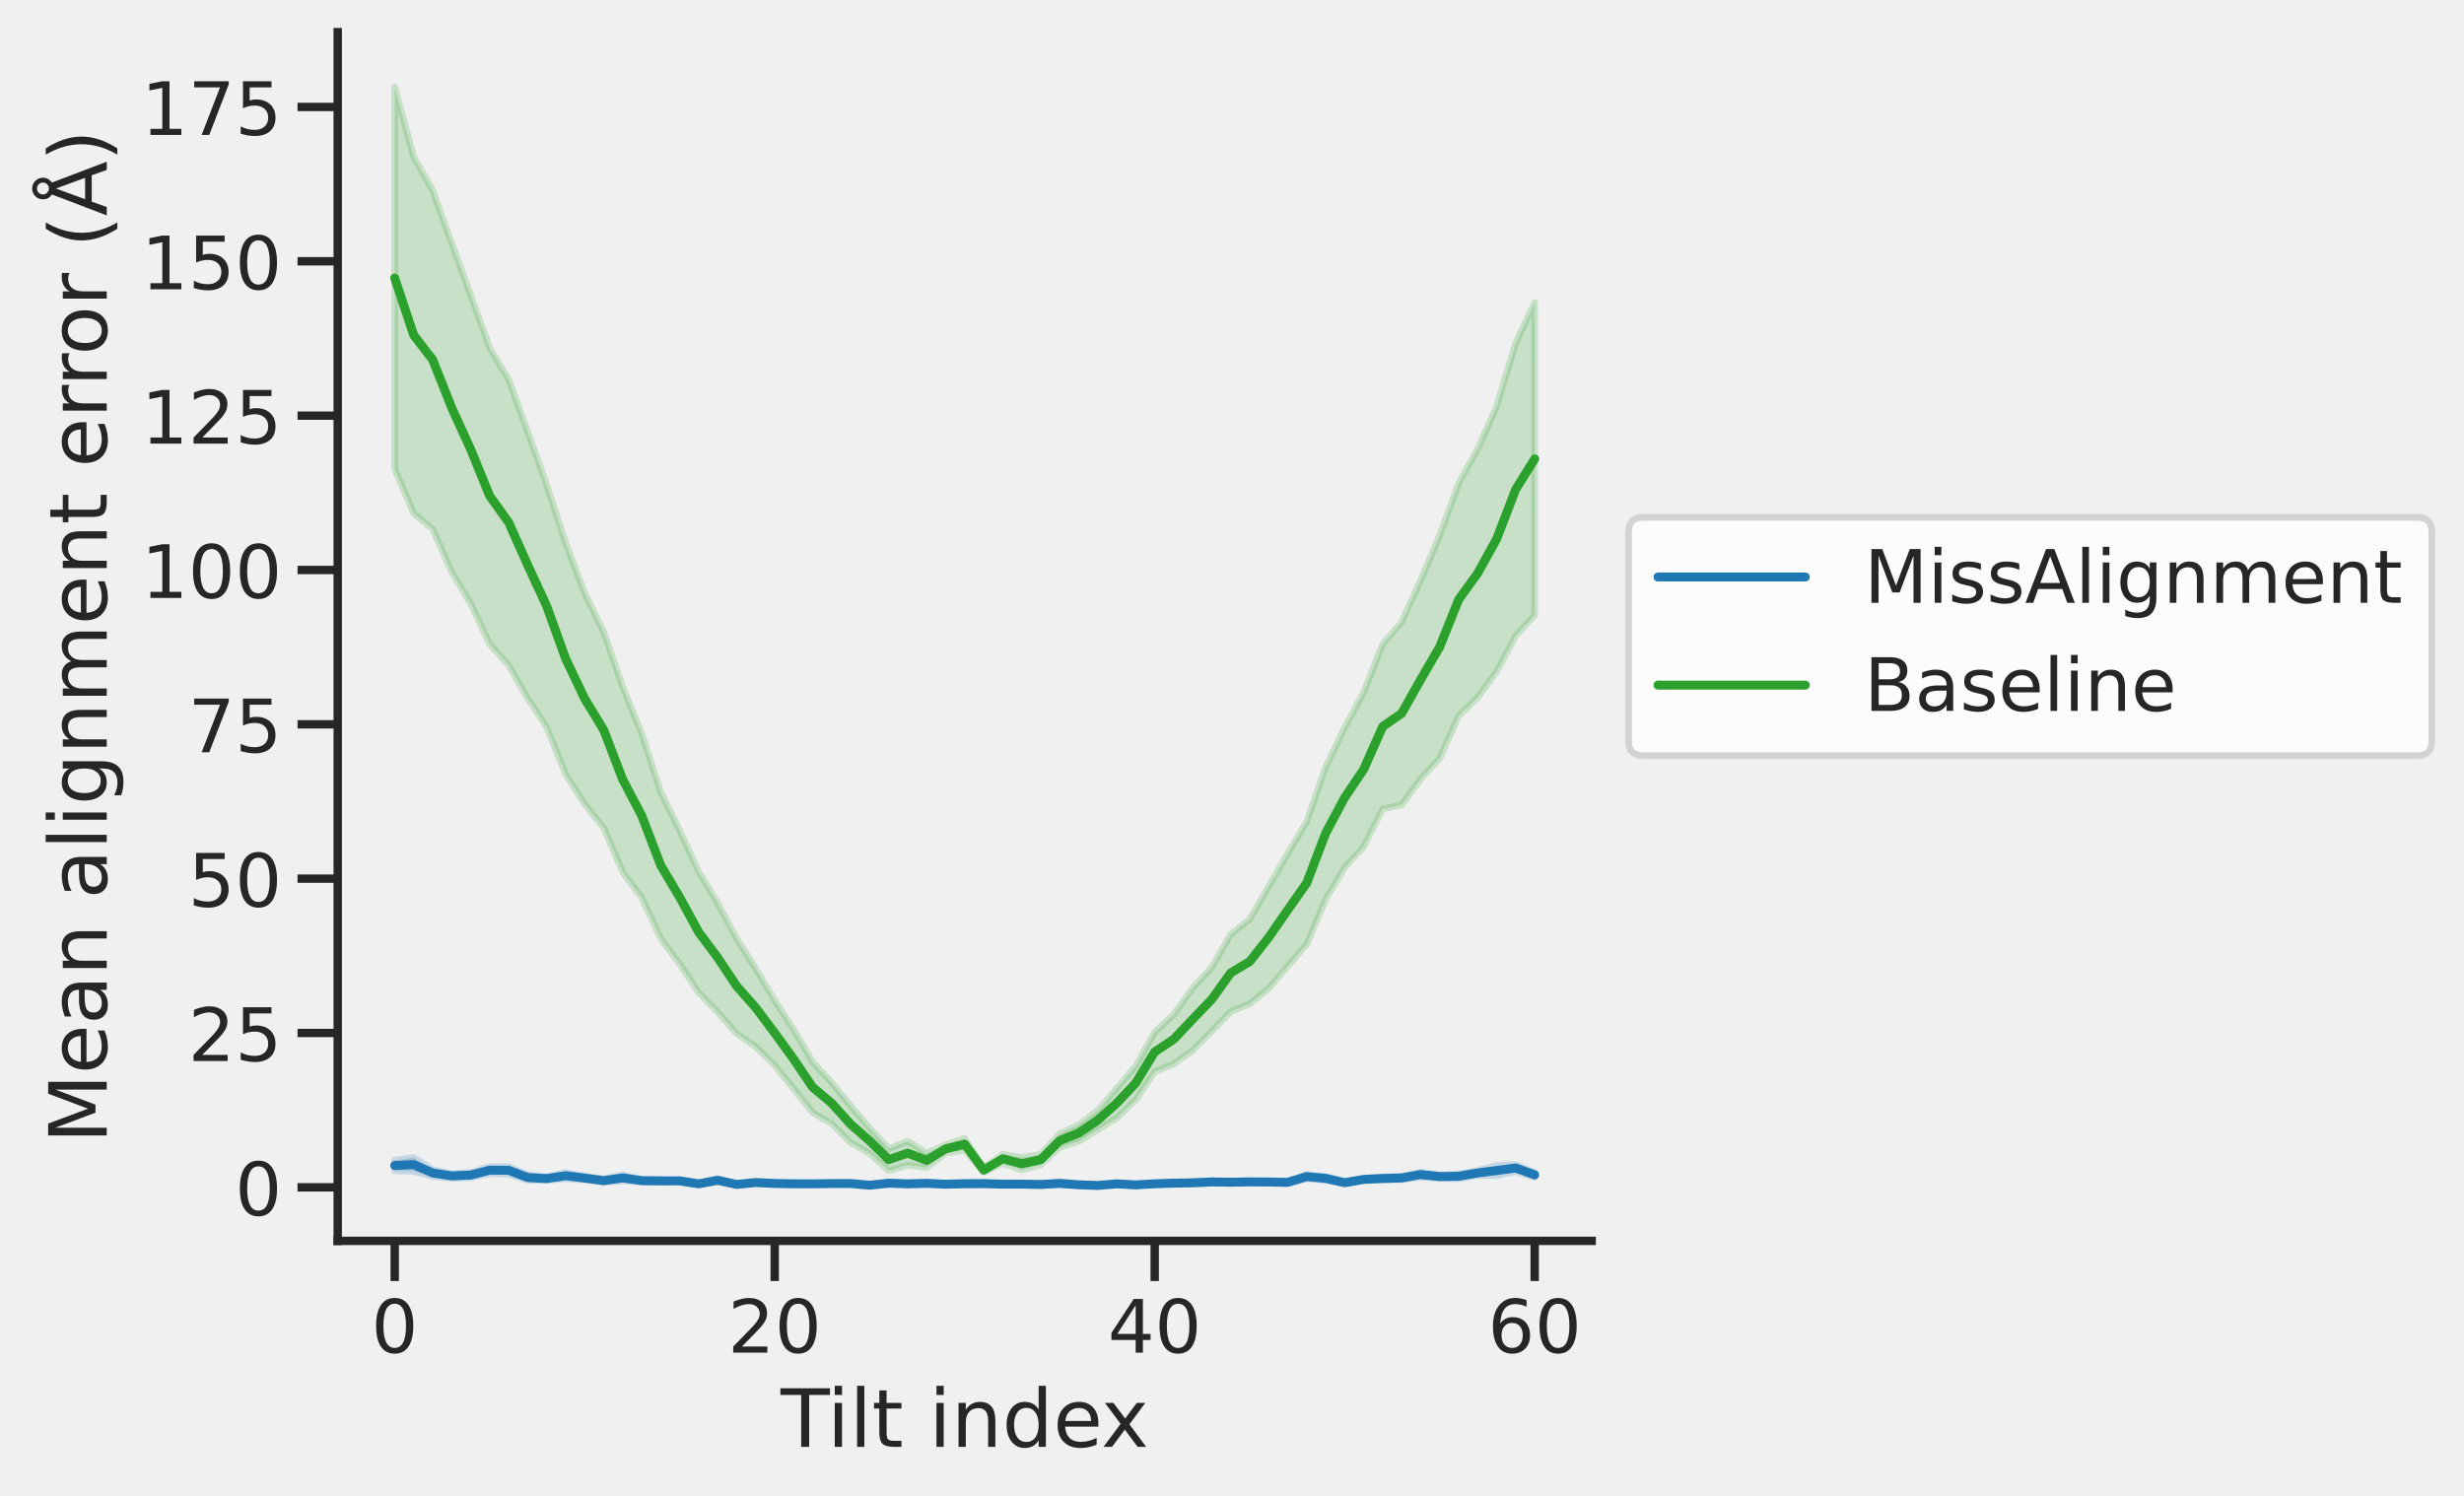
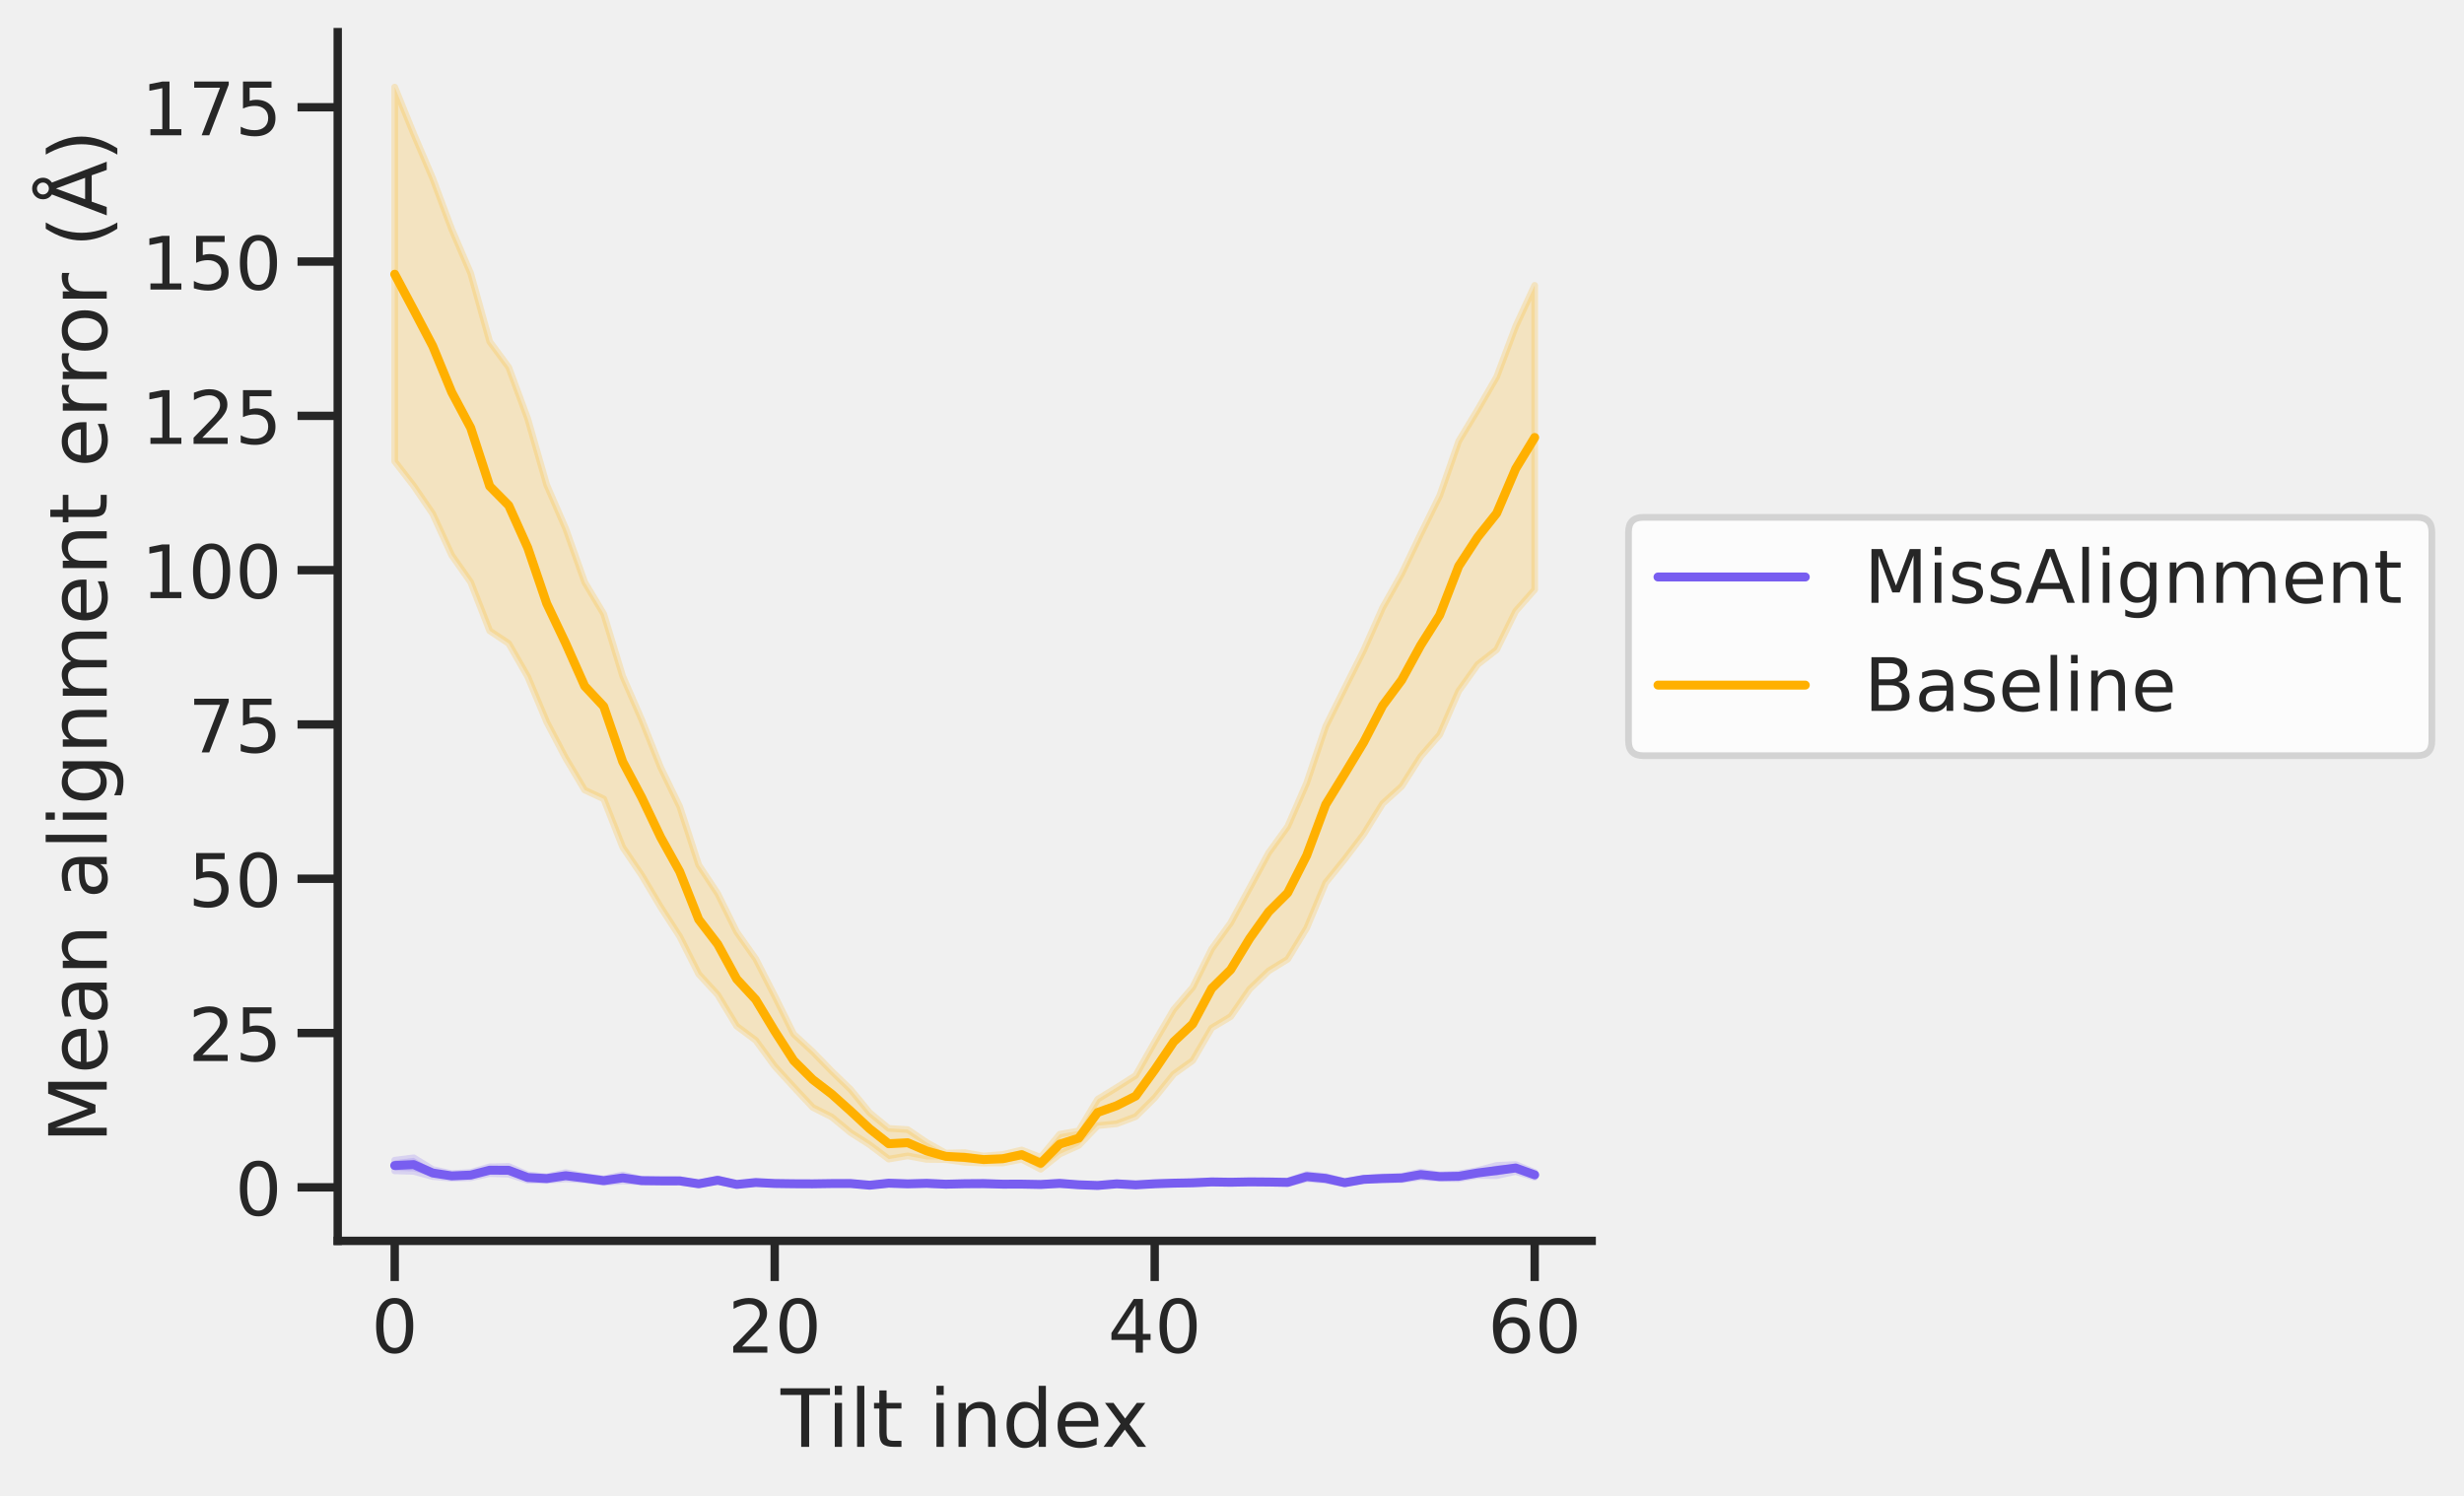
<svg xmlns="http://www.w3.org/2000/svg" xmlns:xlink="http://www.w3.org/1999/xlink" width="551.935pt" height="335.07pt" viewBox="0 0 551.935 335.07" version="1.1">
  <defs>
    <style type="text/css">*{stroke-linejoin: round; stroke-linecap: butt}</style>
  </defs>
  <g id="figure_1">
    <g id="patch_1">
      <path d="M 0 335.07  L 551.935 335.07  L 551.935 0  L 0 0  L 0 335.07  z " style="fill: none" />
    </g>
    <g id="axes_1">
      <g id="patch_2">
        <path d="M 75.647 277.98  L 356.537 277.98  L 356.537 7.2  L 75.647 7.2  L 75.647 277.98  z " style="fill: none" />
      </g>
      <g id="matplotlib.axis_1">
        <g id="xtick_1">
          <g id="line2d_1">
            <defs>
-               <path id="m79a93879c6" d="M 0 0  L 0 9  " style="stroke: #262626; stroke-width: 1.875" />
-             </defs>
-             <g>
-               <use xlink:href="#m79a93879c6" x="88.415" y="277.98" style="fill: #262626; stroke: #262626; stroke-width: 1.875" />
+               <path id="m7d59be714a" d="M 0 0  L 0 9  " style="stroke: #262626; stroke-width: 1.875" />
+             </defs>
+             <g>
+               <use xlink:href="#m7d59be714a" x="88.415" y="277.98" style="fill: #262626; stroke: #262626; stroke-width: 1.875" />
            </g>
          </g>
          <g id="text_1">
            <g style="fill: #262626" transform="translate(83.16554 303.0174) scale(0.165 -0.165)">
              <defs>
                <path id="DejaVuSans-30" d="M 2034 4250  Q 1547 4250 1301 3770  Q 1056 3291 1056 2328  Q 1056 1369 1301 889  Q 1547 409 2034 409  Q 2525 409 2770 889  Q 3016 1369 3016 2328  Q 3016 3291 2770 3770  Q 2525 4250 2034 4250  z M 2034 4750  Q 2819 4750 3233 4129  Q 3647 3509 3647 2328  Q 3647 1150 3233 529  Q 2819 -91 2034 -91  Q 1250 -91 836 529  Q 422 1150 422 2328  Q 422 3509 836 4129  Q 1250 4750 2034 4750  z " transform="scale(0.015625)" />
              </defs>
              <use xlink:href="#DejaVuSans-30" />
            </g>
          </g>
        </g>
        <g id="xtick_2">
          <g id="line2d_2">
            <g>
-               <use xlink:href="#m79a93879c6" x="173.533" y="277.98" style="fill: #262626; stroke: #262626; stroke-width: 1.875" />
+               <use xlink:href="#m7d59be714a" x="173.533" y="277.98" style="fill: #262626; stroke: #262626; stroke-width: 1.875" />
            </g>
          </g>
          <g id="text_2">
            <g style="fill: #262626" transform="translate(163.0347 303.0174) scale(0.165 -0.165)">
              <defs>
                <path id="DejaVuSans-32" d="M 1228 531  L 3431 531  L 3431 0  L 469 0  L 469 531  Q 828 903 1448 1529  Q 2069 2156 2228 2338  Q 2531 2678 2651 2914  Q 2772 3150 2772 3378  Q 2772 3750 2511 3984  Q 2250 4219 1831 4219  Q 1534 4219 1204 4116  Q 875 4013 500 3803  L 500 4441  Q 881 4594 1212 4672  Q 1544 4750 1819 4750  Q 2544 4750 2975 4387  Q 3406 4025 3406 3419  Q 3406 3131 3298 2873  Q 3191 2616 2906 2266  Q 2828 2175 2409 1742  Q 1991 1309 1228 531  z " transform="scale(0.015625)" />
              </defs>
              <use xlink:href="#DejaVuSans-32" />
              <use xlink:href="#DejaVuSans-30" transform="translate(63.62305 0)" />
            </g>
          </g>
        </g>
        <g id="xtick_3">
          <g id="line2d_3">
            <g>
-               <use xlink:href="#m79a93879c6" x="258.651" y="277.98" style="fill: #262626; stroke: #262626; stroke-width: 1.875" />
+               <use xlink:href="#m7d59be714a" x="258.651" y="277.98" style="fill: #262626; stroke: #262626; stroke-width: 1.875" />
            </g>
          </g>
          <g id="text_3">
            <g style="fill: #262626" transform="translate(248.1528 303.0174) scale(0.165 -0.165)">
              <defs>
                <path id="DejaVuSans-34" d="M 2419 4116  L 825 1625  L 2419 1625  L 2419 4116  z M 2253 4666  L 3047 4666  L 3047 1625  L 3713 1625  L 3713 1100  L 3047 1100  L 3047 0  L 2419 0  L 2419 1100  L 313 1100  L 313 1709  L 2253 4666  z " transform="scale(0.015625)" />
              </defs>
              <use xlink:href="#DejaVuSans-34" />
              <use xlink:href="#DejaVuSans-30" transform="translate(63.62305 0)" />
            </g>
          </g>
        </g>
        <g id="xtick_4">
          <g id="line2d_4">
            <g>
-               <use xlink:href="#m79a93879c6" x="343.769" y="277.98" style="fill: #262626; stroke: #262626; stroke-width: 1.875" />
+               <use xlink:href="#m7d59be714a" x="343.769" y="277.98" style="fill: #262626; stroke: #262626; stroke-width: 1.875" />
            </g>
          </g>
          <g id="text_4">
            <g style="fill: #262626" transform="translate(333.271 303.0174) scale(0.165 -0.165)">
              <defs>
                <path id="DejaVuSans-36" d="M 2113 2584  Q 1688 2584 1439 2293  Q 1191 2003 1191 1497  Q 1191 994 1439 701  Q 1688 409 2113 409  Q 2538 409 2786 701  Q 3034 994 3034 1497  Q 3034 2003 2786 2293  Q 2538 2584 2113 2584  z M 3366 4563  L 3366 3988  Q 3128 4100 2886 4159  Q 2644 4219 2406 4219  Q 1781 4219 1451 3797  Q 1122 3375 1075 2522  Q 1259 2794 1537 2939  Q 1816 3084 2150 3084  Q 2853 3084 3261 2657  Q 3669 2231 3669 1497  Q 3669 778 3244 343  Q 2819 -91 2113 -91  Q 1303 -91 875 529  Q 447 1150 447 2328  Q 447 3434 972 4092  Q 1497 4750 2381 4750  Q 2619 4750 2861 4703  Q 3103 4656 3366 4563  z " transform="scale(0.015625)" />
              </defs>
              <use xlink:href="#DejaVuSans-36" />
              <use xlink:href="#DejaVuSans-30" transform="translate(63.62305 0)" />
            </g>
          </g>
        </g>
        <g id="text_5">
          <g style="fill: #262626" transform="translate(174.862 324.1261) scale(0.18 -0.18)">
            <defs>
              <path id="DejaVuSans-54" d="M -19 4666  L 3928 4666  L 3928 4134  L 2272 4134  L 2272 0  L 1638 0  L 1638 4134  L -19 4134  L -19 4666  z " transform="scale(0.015625)" />
              <path id="DejaVuSans-69" d="M 603 3500  L 1178 3500  L 1178 0  L 603 0  L 603 3500  z M 603 4863  L 1178 4863  L 1178 4134  L 603 4134  L 603 4863  z " transform="scale(0.015625)" />
              <path id="DejaVuSans-6c" d="M 603 4863  L 1178 4863  L 1178 0  L 603 0  L 603 4863  z " transform="scale(0.015625)" />
              <path id="DejaVuSans-74" d="M 1172 4494  L 1172 3500  L 2356 3500  L 2356 3053  L 1172 3053  L 1172 1153  Q 1172 725 1289 603  Q 1406 481 1766 481  L 2356 481  L 2356 0  L 1766 0  Q 1100 0 847 248  Q 594 497 594 1153  L 594 3053  L 172 3053  L 172 3500  L 594 3500  L 594 4494  L 1172 4494  z " transform="scale(0.015625)" />
              <path id="DejaVuSans-20" transform="scale(0.015625)" />
              <path id="DejaVuSans-6e" d="M 3513 2113  L 3513 0  L 2938 0  L 2938 2094  Q 2938 2591 2744 2837  Q 2550 3084 2163 3084  Q 1697 3084 1428 2787  Q 1159 2491 1159 1978  L 1159 0  L 581 0  L 581 3500  L 1159 3500  L 1159 2956  Q 1366 3272 1645 3428  Q 1925 3584 2291 3584  Q 2894 3584 3203 3211  Q 3513 2838 3513 2113  z " transform="scale(0.015625)" />
              <path id="DejaVuSans-64" d="M 2906 2969  L 2906 4863  L 3481 4863  L 3481 0  L 2906 0  L 2906 525  Q 2725 213 2448 61  Q 2172 -91 1784 -91  Q 1150 -91 751 415  Q 353 922 353 1747  Q 353 2572 751 3078  Q 1150 3584 1784 3584  Q 2172 3584 2448 3432  Q 2725 3281 2906 2969  z M 947 1747  Q 947 1113 1208 752  Q 1469 391 1925 391  Q 2381 391 2643 752  Q 2906 1113 2906 1747  Q 2906 2381 2643 2742  Q 2381 3103 1925 3103  Q 1469 3103 1208 2742  Q 947 2381 947 1747  z " transform="scale(0.015625)" />
              <path id="DejaVuSans-65" d="M 3597 1894  L 3597 1613  L 953 1613  Q 991 1019 1311 708  Q 1631 397 2203 397  Q 2534 397 2845 478  Q 3156 559 3463 722  L 3463 178  Q 3153 47 2828 -22  Q 2503 -91 2169 -91  Q 1331 -91 842 396  Q 353 884 353 1716  Q 353 2575 817 3079  Q 1281 3584 2069 3584  Q 2775 3584 3186 3129  Q 3597 2675 3597 1894  z M 3022 2063  Q 3016 2534 2758 2815  Q 2500 3097 2075 3097  Q 1594 3097 1305 2825  Q 1016 2553 972 2059  L 3022 2063  z " transform="scale(0.015625)" />
              <path id="DejaVuSans-78" d="M 3513 3500  L 2247 1797  L 3578 0  L 2900 0  L 1881 1375  L 863 0  L 184 0  L 1544 1831  L 300 3500  L 978 3500  L 1906 2253  L 2834 3500  L 3513 3500  z " transform="scale(0.015625)" />
            </defs>
            <use xlink:href="#DejaVuSans-54" />
            <use xlink:href="#DejaVuSans-69" transform="translate(57.95898 0)" />
            <use xlink:href="#DejaVuSans-6c" transform="translate(85.74219 0)" />
            <use xlink:href="#DejaVuSans-74" transform="translate(113.5254 0)" />
            <use xlink:href="#DejaVuSans-20" transform="translate(152.7344 0)" />
            <use xlink:href="#DejaVuSans-69" transform="translate(184.5215 0)" />
            <use xlink:href="#DejaVuSans-6e" transform="translate(212.3047 0)" />
            <use xlink:href="#DejaVuSans-64" transform="translate(275.6836 0)" />
            <use xlink:href="#DejaVuSans-65" transform="translate(339.1602 0)" />
            <use xlink:href="#DejaVuSans-78" transform="translate(398.9336 0)" />
          </g>
        </g>
      </g>
      <g id="matplotlib.axis_2">
        <g id="ytick_1">
          <g id="line2d_5">
            <defs>
-               <path id="me8f7bc521e" d="M 0 0  L -9 0  " style="stroke: #262626; stroke-width: 1.875" />
-             </defs>
-             <g>
-               <use xlink:href="#me8f7bc521e" x="75.647" y="265.986" style="fill: #262626; stroke: #262626; stroke-width: 1.875" />
+               <path id="m9e705e85d3" d="M 0 0  L -9 0  " style="stroke: #262626; stroke-width: 1.875" />
+             </defs>
+             <g>
+               <use xlink:href="#m9e705e85d3" x="75.647" y="265.986" style="fill: #262626; stroke: #262626; stroke-width: 1.875" />
            </g>
          </g>
          <g id="text_6">
-             <g style="fill: #262626" transform="translate(52.64875 272.255) scale(0.165 -0.165)">
+             <g style="fill: #262626" transform="translate(52.64875 272.2549) scale(0.165 -0.165)">
              <use xlink:href="#DejaVuSans-30" />
            </g>
          </g>
        </g>
        <g id="ytick_2">
          <g id="line2d_6">
            <g>
-               <use xlink:href="#me8f7bc521e" x="75.647" y="231.411" style="fill: #262626; stroke: #262626; stroke-width: 1.875" />
+               <use xlink:href="#m9e705e85d3" x="75.647" y="231.421" style="fill: #262626; stroke: #262626; stroke-width: 1.875" />
            </g>
          </g>
          <g id="text_7">
-             <g style="fill: #262626" transform="translate(42.15062 237.6801) scale(0.165 -0.165)">
+             <g style="fill: #262626" transform="translate(42.15062 237.6899) scale(0.165 -0.165)">
              <defs>
                <path id="DejaVuSans-35" d="M 691 4666  L 3169 4666  L 3169 4134  L 1269 4134  L 1269 2991  Q 1406 3038 1543 3061  Q 1681 3084 1819 3084  Q 2600 3084 3056 2656  Q 3513 2228 3513 1497  Q 3513 744 3044 326  Q 2575 -91 1722 -91  Q 1428 -91 1123 -41  Q 819 9 494 109  L 494 744  Q 775 591 1075 516  Q 1375 441 1709 441  Q 2250 441 2565 725  Q 2881 1009 2881 1497  Q 2881 1984 2565 2268  Q 2250 2553 1709 2553  Q 1456 2553 1204 2497  Q 953 2441 691 2322  L 691 4666  z " transform="scale(0.015625)" />
              </defs>
              <use xlink:href="#DejaVuSans-32" />
              <use xlink:href="#DejaVuSans-35" transform="translate(63.62305 0)" />
            </g>
          </g>
        </g>
        <g id="ytick_3">
          <g id="line2d_7">
            <g>
-               <use xlink:href="#me8f7bc521e" x="75.647" y="196.836" style="fill: #262626; stroke: #262626; stroke-width: 1.875" />
+               <use xlink:href="#m9e705e85d3" x="75.647" y="196.856" style="fill: #262626; stroke: #262626; stroke-width: 1.875" />
            </g>
          </g>
          <g id="text_8">
-             <g style="fill: #262626" transform="translate(42.15062 203.1052) scale(0.165 -0.165)">
+             <g style="fill: #262626" transform="translate(42.15062 203.125) scale(0.165 -0.165)">
              <use xlink:href="#DejaVuSans-35" />
              <use xlink:href="#DejaVuSans-30" transform="translate(63.62305 0)" />
            </g>
          </g>
        </g>
        <g id="ytick_4">
          <g id="line2d_8">
            <g>
-               <use xlink:href="#me8f7bc521e" x="75.647" y="162.262" style="fill: #262626; stroke: #262626; stroke-width: 1.875" />
+               <use xlink:href="#m9e705e85d3" x="75.647" y="162.291" style="fill: #262626; stroke: #262626; stroke-width: 1.875" />
            </g>
          </g>
          <g id="text_9">
-             <g style="fill: #262626" transform="translate(42.15062 168.5303) scale(0.165 -0.165)">
+             <g style="fill: #262626" transform="translate(42.15062 168.56) scale(0.165 -0.165)">
              <defs>
                <path id="DejaVuSans-37" d="M 525 4666  L 3525 4666  L 3525 4397  L 1831 0  L 1172 0  L 2766 4134  L 525 4134  L 525 4666  z " transform="scale(0.015625)" />
              </defs>
              <use xlink:href="#DejaVuSans-37" />
              <use xlink:href="#DejaVuSans-35" transform="translate(63.62305 0)" />
            </g>
          </g>
        </g>
        <g id="ytick_5">
          <g id="line2d_9">
            <g>
-               <use xlink:href="#me8f7bc521e" x="75.647" y="127.687" style="fill: #262626; stroke: #262626; stroke-width: 1.875" />
+               <use xlink:href="#m9e705e85d3" x="75.647" y="127.726" style="fill: #262626; stroke: #262626; stroke-width: 1.875" />
            </g>
          </g>
          <g id="text_10">
-             <g style="fill: #262626" transform="translate(31.6525 133.9554) scale(0.165 -0.165)">
+             <g style="fill: #262626" transform="translate(31.6525 133.995) scale(0.165 -0.165)">
              <defs>
                <path id="DejaVuSans-31" d="M 794 531  L 1825 531  L 1825 4091  L 703 3866  L 703 4441  L 1819 4666  L 2450 4666  L 2450 531  L 3481 531  L 3481 0  L 794 0  L 794 531  z " transform="scale(0.015625)" />
              </defs>
              <use xlink:href="#DejaVuSans-31" />
              <use xlink:href="#DejaVuSans-30" transform="translate(63.62305 0)" />
              <use xlink:href="#DejaVuSans-30" transform="translate(127.2461 0)" />
            </g>
          </g>
        </g>
        <g id="ytick_6">
          <g id="line2d_10">
            <g>
-               <use xlink:href="#me8f7bc521e" x="75.647" y="93.112" style="fill: #262626; stroke: #262626; stroke-width: 1.875" />
+               <use xlink:href="#m9e705e85d3" x="75.647" y="93.161" style="fill: #262626; stroke: #262626; stroke-width: 1.875" />
            </g>
          </g>
          <g id="text_11">
-             <g style="fill: #262626" transform="translate(31.6525 99.38051) scale(0.165 -0.165)">
+             <g style="fill: #262626" transform="translate(31.6525 99.43003) scale(0.165 -0.165)">
              <use xlink:href="#DejaVuSans-31" />
              <use xlink:href="#DejaVuSans-32" transform="translate(63.62305 0)" />
              <use xlink:href="#DejaVuSans-35" transform="translate(127.2461 0)" />
            </g>
          </g>
        </g>
        <g id="ytick_7">
          <g id="line2d_11">
            <g>
-               <use xlink:href="#me8f7bc521e" x="75.647" y="58.537" style="fill: #262626; stroke: #262626; stroke-width: 1.875" />
+               <use xlink:href="#m9e705e85d3" x="75.647" y="58.596" style="fill: #262626; stroke: #262626; stroke-width: 1.875" />
            </g>
          </g>
          <g id="text_12">
-             <g style="fill: #262626" transform="translate(31.6525 64.80561) scale(0.165 -0.165)">
+             <g style="fill: #262626" transform="translate(31.6525 64.86505) scale(0.165 -0.165)">
              <use xlink:href="#DejaVuSans-31" />
              <use xlink:href="#DejaVuSans-35" transform="translate(63.62305 0)" />
              <use xlink:href="#DejaVuSans-30" transform="translate(127.2461 0)" />
            </g>
          </g>
        </g>
        <g id="ytick_8">
          <g id="line2d_12">
            <g>
-               <use xlink:href="#me8f7bc521e" x="75.647" y="23.962" style="fill: #262626; stroke: #262626; stroke-width: 1.875" />
+               <use xlink:href="#m9e705e85d3" x="75.647" y="24.031" style="fill: #262626; stroke: #262626; stroke-width: 1.875" />
            </g>
          </g>
          <g id="text_13">
-             <g style="fill: #262626" transform="translate(31.6525 30.23071) scale(0.165 -0.165)">
+             <g style="fill: #262626" transform="translate(31.6525 30.30007) scale(0.165 -0.165)">
              <use xlink:href="#DejaVuSans-31" />
              <use xlink:href="#DejaVuSans-37" transform="translate(63.62305 0)" />
              <use xlink:href="#DejaVuSans-35" transform="translate(127.2461 0)" />
            </g>
          </g>
        </g>
        <g id="text_14">
          <g style="fill: #262626" transform="translate(23.90906 256.1264) rotate(-90) scale(0.18 -0.18)">
            <defs>
              <path id="DejaVuSans-4d" d="M 628 4666  L 1569 4666  L 2759 1491  L 3956 4666  L 4897 4666  L 4897 0  L 4281 0  L 4281 4097  L 3078 897  L 2444 897  L 1241 4097  L 1241 0  L 628 0  L 628 4666  z " transform="scale(0.015625)" />
              <path id="DejaVuSans-61" d="M 2194 1759  Q 1497 1759 1228 1600  Q 959 1441 959 1056  Q 959 750 1161 570  Q 1363 391 1709 391  Q 2188 391 2477 730  Q 2766 1069 2766 1631  L 2766 1759  L 2194 1759  z M 3341 1997  L 3341 0  L 2766 0  L 2766 531  Q 2569 213 2275 61  Q 1981 -91 1556 -91  Q 1019 -91 701 211  Q 384 513 384 1019  Q 384 1609 779 1909  Q 1175 2209 1959 2209  L 2766 2209  L 2766 2266  Q 2766 2663 2505 2880  Q 2244 3097 1772 3097  Q 1472 3097 1187 3025  Q 903 2953 641 2809  L 641 3341  Q 956 3463 1253 3523  Q 1550 3584 1831 3584  Q 2591 3584 2966 3190  Q 3341 2797 3341 1997  z " transform="scale(0.015625)" />
              <path id="DejaVuSans-67" d="M 2906 1791  Q 2906 2416 2648 2759  Q 2391 3103 1925 3103  Q 1463 3103 1205 2759  Q 947 2416 947 1791  Q 947 1169 1205 825  Q 1463 481 1925 481  Q 2391 481 2648 825  Q 2906 1169 2906 1791  z M 3481 434  Q 3481 -459 3084 -895  Q 2688 -1331 1869 -1331  Q 1566 -1331 1297 -1286  Q 1028 -1241 775 -1147  L 775 -588  Q 1028 -725 1275 -790  Q 1522 -856 1778 -856  Q 2344 -856 2625 -561  Q 2906 -266 2906 331  L 2906 616  Q 2728 306 2450 153  Q 2172 0 1784 0  Q 1141 0 747 490  Q 353 981 353 1791  Q 353 2603 747 3093  Q 1141 3584 1784 3584  Q 2172 3584 2450 3431  Q 2728 3278 2906 2969  L 2906 3500  L 3481 3500  L 3481 434  z " transform="scale(0.015625)" />
              <path id="DejaVuSans-6d" d="M 3328 2828  Q 3544 3216 3844 3400  Q 4144 3584 4550 3584  Q 5097 3584 5394 3201  Q 5691 2819 5691 2113  L 5691 0  L 5113 0  L 5113 2094  Q 5113 2597 4934 2840  Q 4756 3084 4391 3084  Q 3944 3084 3684 2787  Q 3425 2491 3425 1978  L 3425 0  L 2847 0  L 2847 2094  Q 2847 2600 2669 2842  Q 2491 3084 2119 3084  Q 1678 3084 1418 2786  Q 1159 2488 1159 1978  L 1159 0  L 581 0  L 581 3500  L 1159 3500  L 1159 2956  Q 1356 3278 1631 3431  Q 1906 3584 2284 3584  Q 2666 3584 2933 3390  Q 3200 3197 3328 2828  z " transform="scale(0.015625)" />
              <path id="DejaVuSans-72" d="M 2631 2963  Q 2534 3019 2420 3045  Q 2306 3072 2169 3072  Q 1681 3072 1420 2755  Q 1159 2438 1159 1844  L 1159 0  L 581 0  L 581 3500  L 1159 3500  L 1159 2956  Q 1341 3275 1631 3429  Q 1922 3584 2338 3584  Q 2397 3584 2469 3576  Q 2541 3569 2628 3553  L 2631 2963  z " transform="scale(0.015625)" />
              <path id="DejaVuSans-6f" d="M 1959 3097  Q 1497 3097 1228 2736  Q 959 2375 959 1747  Q 959 1119 1226 758  Q 1494 397 1959 397  Q 2419 397 2687 759  Q 2956 1122 2956 1747  Q 2956 2369 2687 2733  Q 2419 3097 1959 3097  z M 1959 3584  Q 2709 3584 3137 3096  Q 3566 2609 3566 1747  Q 3566 888 3137 398  Q 2709 -91 1959 -91  Q 1206 -91 779 398  Q 353 888 353 1747  Q 353 2609 779 3096  Q 1206 3584 1959 3584  z " transform="scale(0.015625)" />
              <path id="DejaVuSans-28" d="M 1984 4856  Q 1566 4138 1362 3434  Q 1159 2731 1159 2009  Q 1159 1288 1364 580  Q 1569 -128 1984 -844  L 1484 -844  Q 1016 -109 783 600  Q 550 1309 550 2009  Q 550 2706 781 3412  Q 1013 4119 1484 4856  L 1984 4856  z " transform="scale(0.015625)" />
              <path id="DejaVuSans-c5" d="M 2663 5081  Q 2663 5278 2523 5417  Q 2384 5556 2188 5556  Q 1988 5556 1852 5420  Q 1716 5284 1716 5081  Q 1716 4884 1853 4746  Q 1991 4609 2188 4609  Q 2384 4609 2523 4746  Q 2663 4884 2663 5081  z M 2188 4044  L 1338 1722  L 3041 1722  L 2188 4044  z M 1716 4366  Q 1525 4494 1428 4673  Q 1331 4853 1331 5081  Q 1331 5441 1579 5691  Q 1828 5941 2188 5941  Q 2544 5941 2795 5689  Q 3047 5438 3047 5081  Q 3047 4863 2948 4678  Q 2850 4494 2663 4366  L 4325 0  L 3669 0  L 3244 1197  L 1141 1197  L 716 0  L 50 0  L 1716 4366  z " transform="scale(0.015625)" />
              <path id="DejaVuSans-29" d="M 513 4856  L 1013 4856  Q 1481 4119 1714 3412  Q 1947 2706 1947 2009  Q 1947 1309 1714 600  Q 1481 -109 1013 -844  L 513 -844  Q 928 -128 1133 580  Q 1338 1288 1338 2009  Q 1338 2731 1133 3434  Q 928 4138 513 4856  z " transform="scale(0.015625)" />
            </defs>
            <use xlink:href="#DejaVuSans-4d" />
            <use xlink:href="#DejaVuSans-65" transform="translate(86.2793 0)" />
            <use xlink:href="#DejaVuSans-61" transform="translate(147.8027 0)" />
            <use xlink:href="#DejaVuSans-6e" transform="translate(209.082 0)" />
            <use xlink:href="#DejaVuSans-20" transform="translate(272.4609 0)" />
            <use xlink:href="#DejaVuSans-61" transform="translate(304.248 0)" />
            <use xlink:href="#DejaVuSans-6c" transform="translate(365.5273 0)" />
            <use xlink:href="#DejaVuSans-69" transform="translate(393.3105 0)" />
            <use xlink:href="#DejaVuSans-67" transform="translate(421.0938 0)" />
            <use xlink:href="#DejaVuSans-6e" transform="translate(484.5703 0)" />
            <use xlink:href="#DejaVuSans-6d" transform="translate(547.9492 0)" />
            <use xlink:href="#DejaVuSans-65" transform="translate(645.3613 0)" />
            <use xlink:href="#DejaVuSans-6e" transform="translate(706.8848 0)" />
            <use xlink:href="#DejaVuSans-74" transform="translate(770.2637 0)" />
            <use xlink:href="#DejaVuSans-20" transform="translate(809.4727 0)" />
            <use xlink:href="#DejaVuSans-65" transform="translate(841.2598 0)" />
            <use xlink:href="#DejaVuSans-72" transform="translate(902.7832 0)" />
            <use xlink:href="#DejaVuSans-72" transform="translate(942.1465 0)" />
            <use xlink:href="#DejaVuSans-6f" transform="translate(981.0098 0)" />
            <use xlink:href="#DejaVuSans-72" transform="translate(1042.191 0)" />
            <use xlink:href="#DejaVuSans-20" transform="translate(1083.305 0)" />
            <use xlink:href="#DejaVuSans-28" transform="translate(1115.092 0)" />
            <use xlink:href="#DejaVuSans-c5" transform="translate(1154.105 0)" />
            <use xlink:href="#DejaVuSans-29" transform="translate(1222.514 0)" />
          </g>
        </g>
      </g>
      <g id="FillBetweenPolyCollection_1">
        <defs>
-           <path id="m29fa3a4c1b" d="M 88.415 -75.163  L 88.415 -72.781  L 92.671 -72.658  L 96.926 -71.507  L 101.182 -71.13  L 105.438 -71.233  L 109.694 -72.171  L 113.95 -72.034  L 118.206 -70.67  L 122.462 -70.639  L 126.718 -70.983  L 130.974 -70.751  L 135.23 -70.184  L 139.486 -70.514  L 143.741 -70.306  L 147.997 -70.232  L 152.253 -70.253  L 156.509 -69.711  L 160.765 -70.357  L 165.021 -69.612  L 169.277 -70.033  L 173.533 -69.774  L 177.789 -69.746  L 182.045 -69.722  L 186.301 -69.815  L 190.556 -69.786  L 194.812 -69.453  L 199.068 -69.788  L 203.324 -69.688  L 207.58 -69.754  L 211.836 -69.551  L 216.092 -69.668  L 220.348 -69.614  L 224.604 -69.629  L 228.86 -69.655  L 233.116 -69.533  L 237.371 -69.686  L 241.627 -69.597  L 245.883 -69.398  L 250.139 -69.678  L 254.395 -69.542  L 258.651 -69.706  L 262.907 -69.847  L 267.163 -69.856  L 271.419 -70.045  L 275.675 -69.955  L 279.931 -70.124  L 284.186 -70.01  L 288.442 -69.912  L 292.698 -70.993  L 296.954 -70.647  L 301.21 -69.893  L 305.466 -70.658  L 309.722 -70.705  L 313.978 -70.788  L 318.234 -71.358  L 322.49 -71.094  L 326.746 -71.014  L 331.001 -71.761  L 335.257 -71.703  L 339.513 -72.637  L 343.769 -71.334  L 343.769 -72.422  L 343.769 -72.422  L 339.513 -74.196  L 335.257 -73.997  L 331.001 -72.858  L 326.746 -72.107  L 322.49 -71.881  L 318.234 -72.529  L 313.978 -71.573  L 309.722 -71.434  L 305.466 -71.065  L 301.21 -70.349  L 296.954 -71.525  L 292.698 -71.974  L 288.442 -70.483  L 284.186 -70.535  L 279.931 -70.493  L 275.675 -70.494  L 271.419 -70.536  L 267.163 -70.336  L 262.907 -70.192  L 258.651 -70.05  L 254.395 -69.717  L 250.139 -70.058  L 245.883 -69.605  L 241.627 -69.706  L 237.371 -70.251  L 233.116 -69.907  L 228.86 -69.946  L 224.604 -69.958  L 220.348 -70.219  L 216.092 -70.112  L 211.836 -70.02  L 207.58 -70.199  L 203.324 -70.042  L 199.068 -70.231  L 194.812 -69.667  L 190.556 -70.088  L 186.301 -70.048  L 182.045 -70.011  L 177.789 -70.024  L 173.533 -70.116  L 169.277 -70.295  L 165.021 -69.848  L 160.765 -70.981  L 156.509 -70.028  L 152.253 -70.81  L 147.997 -70.827  L 143.741 -70.86  L 139.486 -71.886  L 135.23 -70.979  L 130.974 -71.562  L 126.718 -72.394  L 122.462 -71.459  L 118.206 -71.891  L 113.95 -73.77  L 109.694 -73.684  L 105.438 -72.434  L 101.182 -72.16  L 96.926 -73.087  L 92.671 -75.701  L 88.415 -75.163  z " style="stroke: #1f77b4; stroke-opacity: 0.2; stroke-width: 1.5" />
+           <path id="m56b804b514" d="M 88.415 -75.162  L 88.415 -72.78  L 92.671 -72.657  L 96.926 -71.506  L 101.182 -71.13  L 105.438 -71.232  L 109.694 -72.17  L 113.95 -72.033  L 118.206 -70.669  L 122.462 -70.638  L 126.718 -70.983  L 130.974 -70.75  L 135.23 -70.184  L 139.486 -70.513  L 143.741 -70.305  L 147.997 -70.231  L 152.253 -70.253  L 156.509 -69.711  L 160.765 -70.357  L 165.021 -69.612  L 169.277 -70.033  L 173.533 -69.774  L 177.789 -69.746  L 182.045 -69.722  L 186.301 -69.815  L 190.556 -69.786  L 194.812 -69.453  L 199.068 -69.788  L 203.324 -69.688  L 207.58 -69.753  L 211.836 -69.551  L 216.092 -69.668  L 220.348 -69.614  L 224.604 -69.628  L 228.86 -69.655  L 233.116 -69.533  L 237.371 -69.686  L 241.627 -69.597  L 245.883 -69.398  L 250.139 -69.678  L 254.395 -69.542  L 258.651 -69.706  L 262.907 -69.847  L 267.163 -69.856  L 271.419 -70.045  L 275.675 -69.955  L 279.931 -70.123  L 284.186 -70.01  L 288.442 -69.912  L 292.698 -70.992  L 296.954 -70.647  L 301.21 -69.893  L 305.466 -70.658  L 309.722 -70.705  L 313.978 -70.787  L 318.234 -71.357  L 322.49 -71.094  L 326.746 -71.014  L 331.001 -71.76  L 335.257 -71.702  L 339.513 -72.636  L 343.769 -71.334  L 343.769 -72.421  L 343.769 -72.421  L 339.513 -74.195  L 335.257 -73.995  L 331.001 -72.857  L 326.746 -72.106  L 322.49 -71.88  L 318.234 -72.528  L 313.978 -71.572  L 309.722 -71.433  L 305.466 -71.065  L 301.21 -70.348  L 296.954 -71.525  L 292.698 -71.973  L 288.442 -70.482  L 284.186 -70.535  L 279.931 -70.492  L 275.675 -70.493  L 271.419 -70.536  L 267.163 -70.336  L 262.907 -70.191  L 258.651 -70.05  L 254.395 -69.717  L 250.139 -70.058  L 245.883 -69.605  L 241.627 -69.705  L 237.371 -70.251  L 233.116 -69.907  L 228.86 -69.946  L 224.604 -69.957  L 220.348 -70.218  L 216.092 -70.112  L 211.836 -70.02  L 207.58 -70.199  L 203.324 -70.041  L 199.068 -70.23  L 194.812 -69.667  L 190.556 -70.087  L 186.301 -70.048  L 182.045 -70.011  L 177.789 -70.023  L 173.533 -70.116  L 169.277 -70.295  L 165.021 -69.848  L 160.765 -70.98  L 156.509 -70.028  L 152.253 -70.809  L 147.997 -70.826  L 143.741 -70.86  L 139.486 -71.886  L 135.23 -70.979  L 130.974 -71.561  L 126.718 -72.393  L 122.462 -71.459  L 118.206 -71.891  L 113.95 -73.769  L 109.694 -73.683  L 105.438 -72.433  L 101.182 -72.159  L 96.926 -73.086  L 92.671 -75.699  L 88.415 -75.162  z " style="stroke: #785ef0; stroke-opacity: 0.2; stroke-width: 1.5" />
        </defs>
-         <g clip-path="url(#p6e361c0d75)">
-           <use xlink:href="#m29fa3a4c1b" x="0" y="335.07" style="fill: #1f77b4; fill-opacity: 0.2; stroke: #1f77b4; stroke-opacity: 0.2; stroke-width: 1.5" />
+         <g clip-path="url(#p78158497d9)">
+           <use xlink:href="#m56b804b514" x="0" y="335.07" style="fill: #785ef0; fill-opacity: 0.2; stroke: #785ef0; stroke-opacity: 0.2; stroke-width: 1.5" />
        </g>
      </g>
      <g id="FillBetweenPolyCollection_2">
        <defs>
-           <path id="m9bc1dacbd8" d="M 88.415 -315.561  L 88.415 -230.008  L 92.671 -220.023  L 96.926 -216.529  L 101.182 -206.879  L 105.438 -199.832  L 109.694 -190.794  L 113.95 -186.021  L 118.206 -178.576  L 122.462 -172.169  L 126.718 -161.568  L 130.974 -154.921  L 135.23 -149.592  L 139.486 -139.693  L 143.741 -133.988  L 147.997 -124.8  L 152.253 -119.121  L 156.509 -112.713  L 160.765 -108.326  L 165.021 -103.516  L 169.277 -100.569  L 173.533 -96.384  L 177.789 -91.178  L 182.045 -85.82  L 186.301 -83.327  L 190.556 -79.108  L 194.812 -76.65  L 199.068 -72.842  L 203.324 -74.051  L 207.58 -73.486  L 211.836 -76.773  L 216.092 -77.451  L 220.348 -72.488  L 224.604 -74.47  L 228.86 -72.983  L 233.116 -74.105  L 237.371 -78.007  L 241.627 -79.39  L 245.883 -81.982  L 250.139 -84.606  L 254.395 -88.674  L 258.651 -94.99  L 262.907 -96.734  L 267.163 -99.756  L 271.419 -104.069  L 275.675 -108.473  L 279.931 -110.174  L 284.186 -113.643  L 288.442 -118.612  L 292.698 -123.503  L 296.954 -133.605  L 301.21 -140.716  L 305.466 -145.42  L 309.722 -153.834  L 313.978 -154.788  L 318.234 -160.577  L 322.49 -165.188  L 326.746 -174.708  L 331.001 -178.831  L 335.257 -184.662  L 339.513 -192.634  L 343.769 -197.251  L 343.769 -267.27  L 343.769 -267.27  L 339.513 -258.236  L 335.257 -244.02  L 331.001 -234.501  L 326.746 -226.82  L 322.49 -215.091  L 318.234 -205.113  L 313.978 -195.735  L 309.722 -190.774  L 305.466 -180.005  L 301.21 -172.082  L 296.954 -163.248  L 292.698 -150.995  L 288.442 -143.823  L 284.186 -136.484  L 279.931 -129.144  L 275.675 -125.762  L 271.419 -118.299  L 267.163 -113.752  L 262.907 -107.789  L 258.651 -103.86  L 254.395 -96.216  L 250.139 -91.237  L 245.883 -86.265  L 241.627 -83.101  L 237.371 -81.079  L 233.116 -76.46  L 228.86 -75.772  L 224.604 -76.494  L 220.348 -73.406  L 216.092 -80.053  L 211.836 -78.653  L 207.58 -76.765  L 203.324 -79.429  L 199.068 -77.735  L 194.812 -82.324  L 190.556 -87.293  L 186.301 -92.533  L 182.045 -97.151  L 177.789 -104.398  L 173.533 -110.93  L 169.277 -118.082  L 165.021 -124.781  L 160.765 -132.764  L 156.509 -139.748  L 152.253 -148.985  L 147.997 -157.644  L 143.741 -170.718  L 139.486 -181.185  L 135.23 -193.478  L 130.974 -202.174  L 126.718 -213.382  L 122.462 -226.393  L 118.206 -238.371  L 113.95 -250.019  L 109.694 -257.136  L 105.438 -268.96  L 101.182 -280.549  L 96.926 -292.424  L 92.671 -299.938  L 88.415 -315.561  z " style="stroke: #2ca02c; stroke-opacity: 0.2; stroke-width: 1.5" />
+           <path id="m9f49ab14e2" d="M 88.415 -315.561  L 88.415 -231.711  L 92.671 -226.217  L 96.926 -219.977  L 101.182 -210.689  L 105.438 -204.638  L 109.694 -193.748  L 113.95 -190.914  L 118.206 -183.488  L 122.462 -173.333  L 126.718 -165.235  L 130.974 -158.078  L 135.23 -156.099  L 139.486 -145.283  L 143.741 -139.012  L 147.997 -131.85  L 152.253 -125.276  L 156.509 -116.863  L 160.765 -112.232  L 165.021 -105.2  L 169.277 -102.022  L 173.533 -96.221  L 177.789 -91.552  L 182.045 -86.993  L 186.301 -84.839  L 190.556 -81.332  L 194.812 -78.614  L 199.068 -75.403  L 203.324 -76.135  L 207.58 -75.334  L 211.836 -75.297  L 216.092 -74.692  L 220.348 -74.516  L 224.604 -74.536  L 228.86 -75.352  L 233.116 -73.133  L 237.371 -76.535  L 241.627 -78.472  L 245.883 -82.904  L 250.139 -83.321  L 254.395 -84.92  L 258.651 -89.139  L 262.907 -94.439  L 267.163 -97.475  L 271.419 -104.778  L 275.675 -107.334  L 279.931 -113.497  L 284.186 -117.575  L 288.442 -120.187  L 292.698 -127.179  L 296.954 -137.328  L 301.21 -142.588  L 305.466 -148.187  L 309.722 -155.058  L 313.978 -158.915  L 318.234 -165.598  L 322.49 -170.493  L 326.746 -180.256  L 331.001 -186.211  L 335.257 -189.53  L 339.513 -198.158  L 343.769 -202.989  L 343.769 -271.14  L 343.769 -271.14  L 339.513 -261.969  L 335.257 -250.65  L 331.001 -243.284  L 326.746 -236.224  L 322.49 -224.016  L 318.234 -215.433  L 313.978 -206.533  L 309.722 -198.963  L 305.466 -189.398  L 301.21 -180.908  L 296.954 -172.322  L 292.698 -159.68  L 288.442 -149.917  L 284.186 -144.042  L 279.931 -136.172  L 275.675 -128.349  L 271.419 -122.494  L 267.163 -113.888  L 262.907 -108.925  L 258.651 -101.651  L 254.395 -94.147  L 250.139 -91.438  L 245.883 -88.814  L 241.627 -81.73  L 237.371 -80.974  L 233.116 -75.807  L 228.86 -77.451  L 224.604 -76.445  L 220.348 -76.095  L 216.092 -76.87  L 211.836 -76.756  L 207.58 -79.13  L 203.324 -82.019  L 199.068 -82.29  L 194.812 -85.779  L 190.556 -90.977  L 186.301 -95.101  L 182.045 -99.466  L 177.789 -103.394  L 173.533 -111.956  L 169.277 -120.264  L 165.021 -126.287  L 160.765 -134.869  L 156.509 -141.318  L 152.253 -154.373  L 147.997 -163.117  L 143.741 -173.831  L 139.486 -183.583  L 135.23 -197.534  L 130.974 -204.647  L 126.718 -216.649  L 122.462 -226.43  L 118.206 -241.276  L 113.95 -252.78  L 109.694 -258.555  L 105.438 -273.818  L 101.182 -283.721  L 96.926 -295.117  L 92.671 -305.079  L 88.415 -315.561  z " style="stroke: #ffb000; stroke-opacity: 0.2; stroke-width: 1.5" />
        </defs>
-         <g clip-path="url(#p6e361c0d75)">
-           <use xlink:href="#m9bc1dacbd8" x="0" y="335.07" style="fill: #2ca02c; fill-opacity: 0.2; stroke: #2ca02c; stroke-opacity: 0.2; stroke-width: 1.5" />
+         <g clip-path="url(#p78158497d9)">
+           <use xlink:href="#m9f49ab14e2" x="0" y="335.07" style="fill: #ffb000; fill-opacity: 0.2; stroke: #ffb000; stroke-opacity: 0.2; stroke-width: 1.5" />
        </g>
      </g>
      <g id="line2d_13">
-         <path d="M 88.415 261.098  L 92.671 260.89  L 96.926 262.772  L 101.182 263.424  L 105.438 263.236  L 109.694 262.142  L 113.95 262.167  L 118.206 263.789  L 122.462 264.02  L 126.718 263.381  L 130.974 263.913  L 135.23 264.488  L 139.486 263.87  L 143.741 264.487  L 147.997 264.54  L 152.253 264.538  L 156.509 265.2  L 160.765 264.4  L 165.021 265.339  L 169.277 264.906  L 173.533 265.124  L 177.789 265.185  L 182.045 265.203  L 186.301 265.138  L 190.556 265.132  L 194.812 265.51  L 199.068 265.06  L 203.324 265.205  L 207.58 265.093  L 211.836 265.284  L 216.092 265.18  L 220.348 265.153  L 224.604 265.276  L 228.86 265.269  L 233.116 265.349  L 237.371 265.101  L 241.627 265.418  L 245.883 265.568  L 250.139 265.202  L 254.395 265.44  L 258.651 265.191  L 262.907 265.05  L 267.163 264.973  L 271.419 264.779  L 275.675 264.845  L 279.931 264.761  L 284.186 264.797  L 288.442 264.872  L 292.698 263.586  L 296.954 263.983  L 301.21 264.948  L 305.466 264.208  L 309.722 264  L 313.978 263.889  L 318.234 263.126  L 322.49 263.582  L 326.746 263.509  L 331.001 262.76  L 335.257 262.22  L 339.513 261.653  L 343.769 263.191  " clip-path="url(#p6e361c0d75)" style="fill: none; stroke: #1f77b4; stroke-width: 2; stroke-linecap: round" />
+         <path d="M 88.415 261.099  L 92.671 260.891  L 96.926 262.773  L 101.182 263.425  L 105.438 263.237  L 109.694 262.143  L 113.95 262.168  L 118.206 263.789  L 122.462 264.021  L 126.718 263.382  L 130.974 263.914  L 135.23 264.488  L 139.486 263.87  L 143.741 264.487  L 147.997 264.541  L 152.253 264.539  L 156.509 265.2  L 160.765 264.401  L 165.021 265.339  L 169.277 264.906  L 173.533 265.125  L 177.789 265.185  L 182.045 265.203  L 186.301 265.138  L 190.556 265.133  L 194.812 265.51  L 199.068 265.061  L 203.324 265.205  L 207.58 265.093  L 211.836 265.284  L 216.092 265.18  L 220.348 265.153  L 224.604 265.277  L 228.86 265.269  L 233.116 265.35  L 237.371 265.101  L 241.627 265.418  L 245.883 265.568  L 250.139 265.202  L 254.395 265.44  L 258.651 265.191  L 262.907 265.051  L 267.163 264.974  L 271.419 264.779  L 275.675 264.846  L 279.931 264.762  L 284.186 264.797  L 288.442 264.872  L 292.698 263.587  L 296.954 263.984  L 301.21 264.949  L 305.466 264.208  L 309.722 264  L 313.978 263.89  L 318.234 263.127  L 322.49 263.583  L 326.746 263.509  L 331.001 262.761  L 335.257 262.221  L 339.513 261.654  L 343.769 263.192  " clip-path="url(#p78158497d9)" style="fill: none; stroke: #785ef0; stroke-width: 2; stroke-linecap: round" />
      </g>
      <g id="line2d_14">
-         <path d="M 88.415 62.285  L 92.671 75.089  L 96.926 80.593  L 101.182 91.356  L 105.438 100.674  L 109.694 111.104  L 113.95 117.05  L 118.206 126.596  L 122.462 135.789  L 126.718 147.594  L 130.974 156.522  L 135.23 163.535  L 139.486 174.63  L 143.741 182.716  L 147.997 193.848  L 152.253 201.017  L 156.509 208.839  L 160.765 214.525  L 165.021 220.921  L 169.277 225.744  L 173.533 231.412  L 177.789 237.281  L 182.045 243.584  L 186.301 247.14  L 190.556 251.869  L 194.812 255.583  L 199.068 259.781  L 203.324 258.33  L 207.58 259.944  L 211.836 257.357  L 216.092 256.318  L 220.348 262.123  L 224.604 259.587  L 228.86 260.692  L 233.116 259.787  L 237.371 255.527  L 241.627 253.824  L 245.883 250.946  L 250.139 247.148  L 254.395 242.625  L 258.651 235.644  L 262.907 232.808  L 267.163 228.316  L 271.419 223.885  L 275.675 217.952  L 279.931 215.41  L 284.186 210.006  L 288.442 203.852  L 292.698 197.82  L 296.954 186.643  L 301.21 178.67  L 305.466 172.357  L 309.722 162.766  L 313.978 159.808  L 318.234 152.224  L 322.49 144.93  L 326.746 134.305  L 331.001 128.404  L 335.257 120.729  L 339.513 109.634  L 343.769 102.809  " clip-path="url(#p6e361c0d75)" style="fill: none; stroke: #2ca02c; stroke-width: 2; stroke-linecap: round" />
+         <path d="M 88.415 61.433  L 92.671 69.422  L 96.926 77.523  L 101.182 87.864  L 105.438 95.841  L 109.694 108.918  L 113.95 113.223  L 118.206 122.688  L 122.462 135.188  L 126.718 144.128  L 130.974 153.707  L 135.23 158.253  L 139.486 170.636  L 143.741 178.648  L 147.997 187.586  L 152.253 195.245  L 156.509 205.979  L 160.765 211.519  L 165.021 219.326  L 169.277 223.927  L 173.533 230.981  L 177.789 237.597  L 182.045 241.84  L 186.301 245.099  L 190.556 248.915  L 194.812 252.873  L 199.068 256.223  L 203.324 255.993  L 207.58 257.838  L 211.836 259.043  L 216.092 259.288  L 220.348 259.764  L 224.604 259.579  L 228.86 258.668  L 233.116 260.599  L 237.371 256.315  L 241.627 254.969  L 245.883 249.21  L 250.139 247.69  L 254.395 245.536  L 258.651 239.674  L 262.907 233.388  L 267.163 229.388  L 271.419 221.433  L 275.675 217.228  L 279.931 210.235  L 284.186 204.261  L 288.442 200.018  L 292.698 191.64  L 296.954 180.244  L 301.21 173.322  L 305.466 166.277  L 309.722 158.059  L 313.978 152.346  L 318.234 144.554  L 322.49 137.815  L 326.746 126.83  L 331.001 120.322  L 335.257 114.979  L 339.513 105.006  L 343.769 98.005  " clip-path="url(#p78158497d9)" style="fill: none; stroke: #ffb000; stroke-width: 2; stroke-linecap: round" />
      </g>
      <g id="patch_3">
        <path d="M 75.647 277.98  L 75.647 7.2  " style="fill: none; stroke: #262626; stroke-width: 1.875; stroke-linejoin: miter; stroke-linecap: square" />
      </g>
      <g id="patch_4">
        <path d="M 75.647 277.98  L 356.537 277.98  " style="fill: none; stroke: #262626; stroke-width: 1.875; stroke-linejoin: miter; stroke-linecap: square" />
      </g>
      <g id="legend_1">
        <g id="patch_5">
          <path d="M 368.087 169.284  L 541.435 169.284  Q 544.735 169.284 544.735 165.984  L 544.735 119.196  Q 544.735 115.896 541.435 115.896  L 368.087 115.896  Q 364.787 115.896 364.787 119.196  L 364.787 165.984  Q 364.787 169.284 368.087 169.284  z " style="fill: #ffffff; opacity: 0.8; stroke: #cccccc; stroke-width: 1.5; stroke-linejoin: miter" />
        </g>
        <g id="line2d_15">
-           <path d="M 371.387 129.259  L 387.887 129.259  L 404.387 129.259  " style="fill: none; stroke: #1f77b4; stroke-width: 2; stroke-linecap: round" />
+           <path d="M 371.387 129.259  L 387.887 129.259  L 404.387 129.259  " style="fill: none; stroke: #785ef0; stroke-width: 2; stroke-linecap: round" />
        </g>
        <g id="text_15">
          <g style="fill: #262626" transform="translate(417.5869 135.0335) scale(0.165 -0.165)">
            <defs>
              <path id="DejaVuSans-73" d="M 2834 3397  L 2834 2853  Q 2591 2978 2328 3040  Q 2066 3103 1784 3103  Q 1356 3103 1142 2972  Q 928 2841 928 2578  Q 928 2378 1081 2264  Q 1234 2150 1697 2047  L 1894 2003  Q 2506 1872 2764 1633  Q 3022 1394 3022 966  Q 3022 478 2636 193  Q 2250 -91 1575 -91  Q 1294 -91 989 -36  Q 684 19 347 128  L 347 722  Q 666 556 975 473  Q 1284 391 1588 391  Q 1994 391 2212 530  Q 2431 669 2431 922  Q 2431 1156 2273 1281  Q 2116 1406 1581 1522  L 1381 1569  Q 847 1681 609 1914  Q 372 2147 372 2553  Q 372 3047 722 3315  Q 1072 3584 1716 3584  Q 2034 3584 2315 3537  Q 2597 3491 2834 3397  z " transform="scale(0.015625)" />
              <path id="DejaVuSans-41" d="M 2188 4044  L 1331 1722  L 3047 1722  L 2188 4044  z M 1831 4666  L 2547 4666  L 4325 0  L 3669 0  L 3244 1197  L 1141 1197  L 716 0  L 50 0  L 1831 4666  z " transform="scale(0.015625)" />
            </defs>
            <use xlink:href="#DejaVuSans-4d" />
            <use xlink:href="#DejaVuSans-69" transform="translate(86.2793 0)" />
            <use xlink:href="#DejaVuSans-73" transform="translate(114.0625 0)" />
            <use xlink:href="#DejaVuSans-73" transform="translate(166.1621 0)" />
            <use xlink:href="#DejaVuSans-41" transform="translate(218.2617 0)" />
            <use xlink:href="#DejaVuSans-6c" transform="translate(286.6699 0)" />
            <use xlink:href="#DejaVuSans-69" transform="translate(314.4531 0)" />
            <use xlink:href="#DejaVuSans-67" transform="translate(342.2363 0)" />
            <use xlink:href="#DejaVuSans-6e" transform="translate(405.7129 0)" />
            <use xlink:href="#DejaVuSans-6d" transform="translate(469.0918 0)" />
            <use xlink:href="#DejaVuSans-65" transform="translate(566.5039 0)" />
            <use xlink:href="#DejaVuSans-6e" transform="translate(628.0273 0)" />
            <use xlink:href="#DejaVuSans-74" transform="translate(691.4062 0)" />
          </g>
        </g>
        <g id="line2d_16">
-           <path d="M 371.387 153.477  L 387.887 153.477  L 404.387 153.477  " style="fill: none; stroke: #2ca02c; stroke-width: 2; stroke-linecap: round" />
+           <path d="M 371.387 153.477  L 387.887 153.477  L 404.387 153.477  " style="fill: none; stroke: #ffb000; stroke-width: 2; stroke-linecap: round" />
        </g>
        <g id="text_16">
          <g style="fill: #262626" transform="translate(417.5869 159.2524) scale(0.165 -0.165)">
            <defs>
              <path id="DejaVuSans-42" d="M 1259 2228  L 1259 519  L 2272 519  Q 2781 519 3026 730  Q 3272 941 3272 1375  Q 3272 1813 3026 2020  Q 2781 2228 2272 2228  L 1259 2228  z M 1259 4147  L 1259 2741  L 2194 2741  Q 2656 2741 2882 2914  Q 3109 3088 3109 3444  Q 3109 3797 2882 3972  Q 2656 4147 2194 4147  L 1259 4147  z M 628 4666  L 2241 4666  Q 2963 4666 3353 4366  Q 3744 4066 3744 3513  Q 3744 3084 3544 2831  Q 3344 2578 2956 2516  Q 3422 2416 3680 2098  Q 3938 1781 3938 1306  Q 3938 681 3513 340  Q 3088 0 2303 0  L 628 0  L 628 4666  z " transform="scale(0.015625)" />
            </defs>
            <use xlink:href="#DejaVuSans-42" />
            <use xlink:href="#DejaVuSans-61" transform="translate(68.60352 0)" />
            <use xlink:href="#DejaVuSans-73" transform="translate(129.8828 0)" />
            <use xlink:href="#DejaVuSans-65" transform="translate(181.9824 0)" />
            <use xlink:href="#DejaVuSans-6c" transform="translate(243.5059 0)" />
            <use xlink:href="#DejaVuSans-69" transform="translate(271.2891 0)" />
            <use xlink:href="#DejaVuSans-6e" transform="translate(299.0723 0)" />
            <use xlink:href="#DejaVuSans-65" transform="translate(362.4512 0)" />
          </g>
        </g>
      </g>
    </g>
  </g>
  <defs>
-     <clipPath id="p6e361c0d75">
+     <clipPath id="p78158497d9">
      <rect x="75.647" y="7.2" width="280.89" height="270.78" />
    </clipPath>
  </defs>
</svg>
